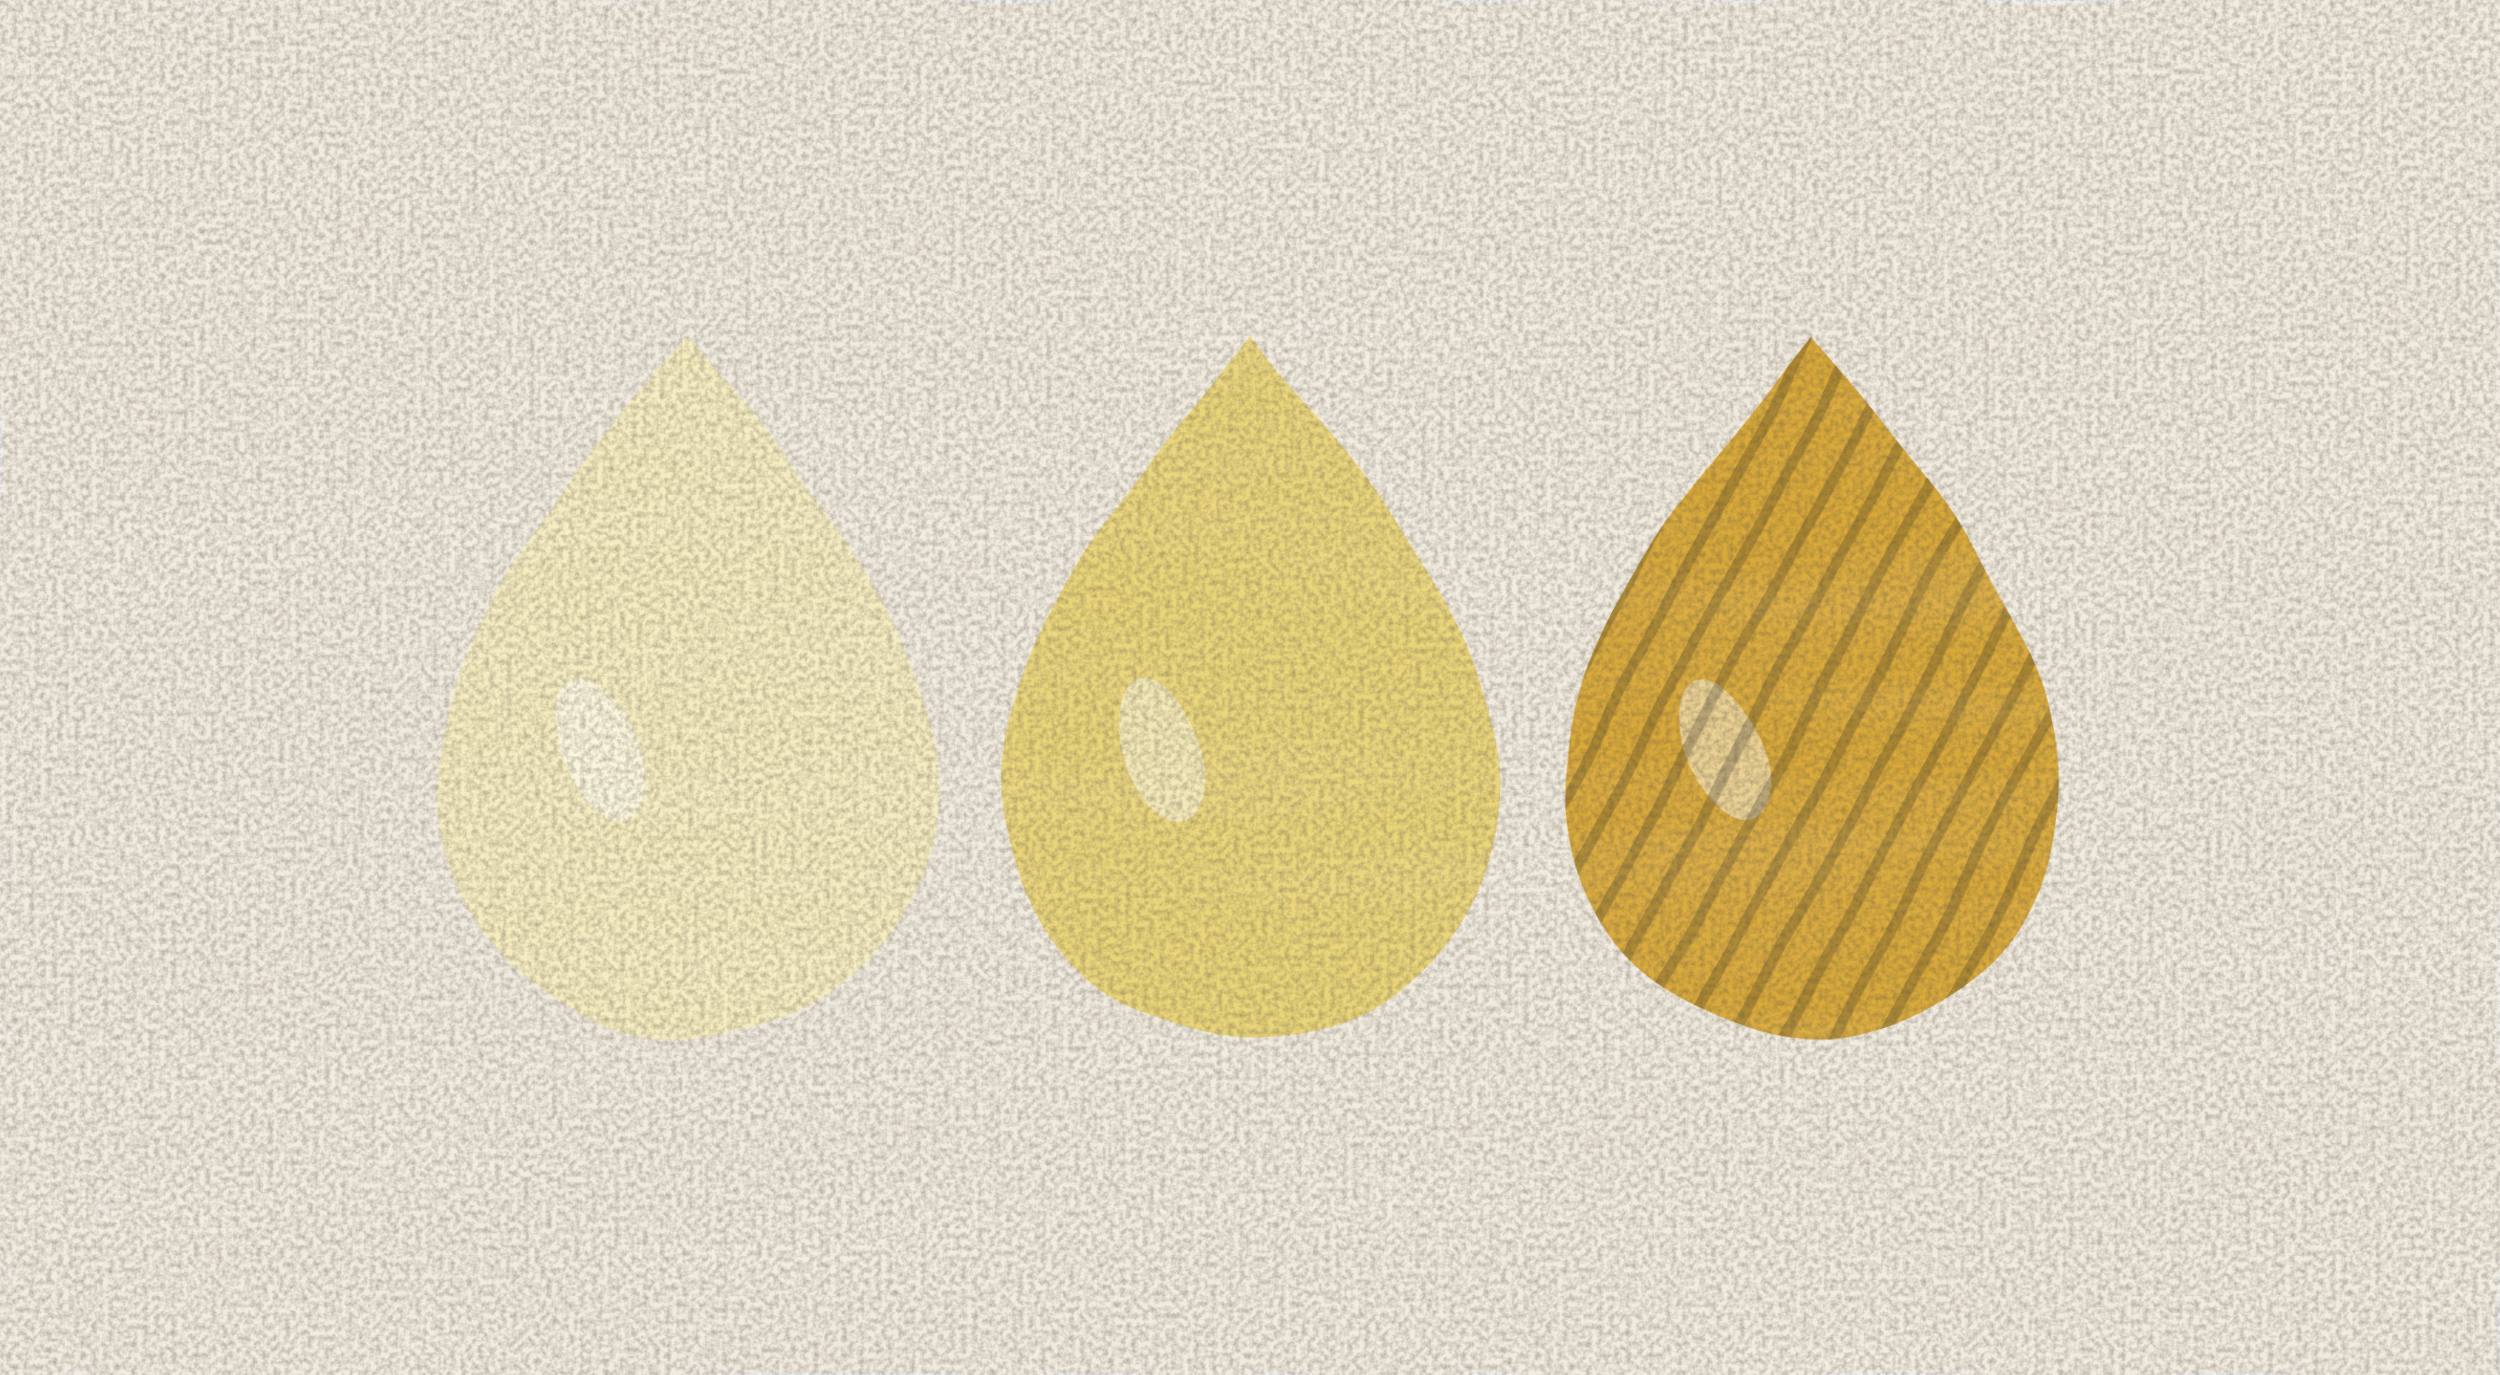
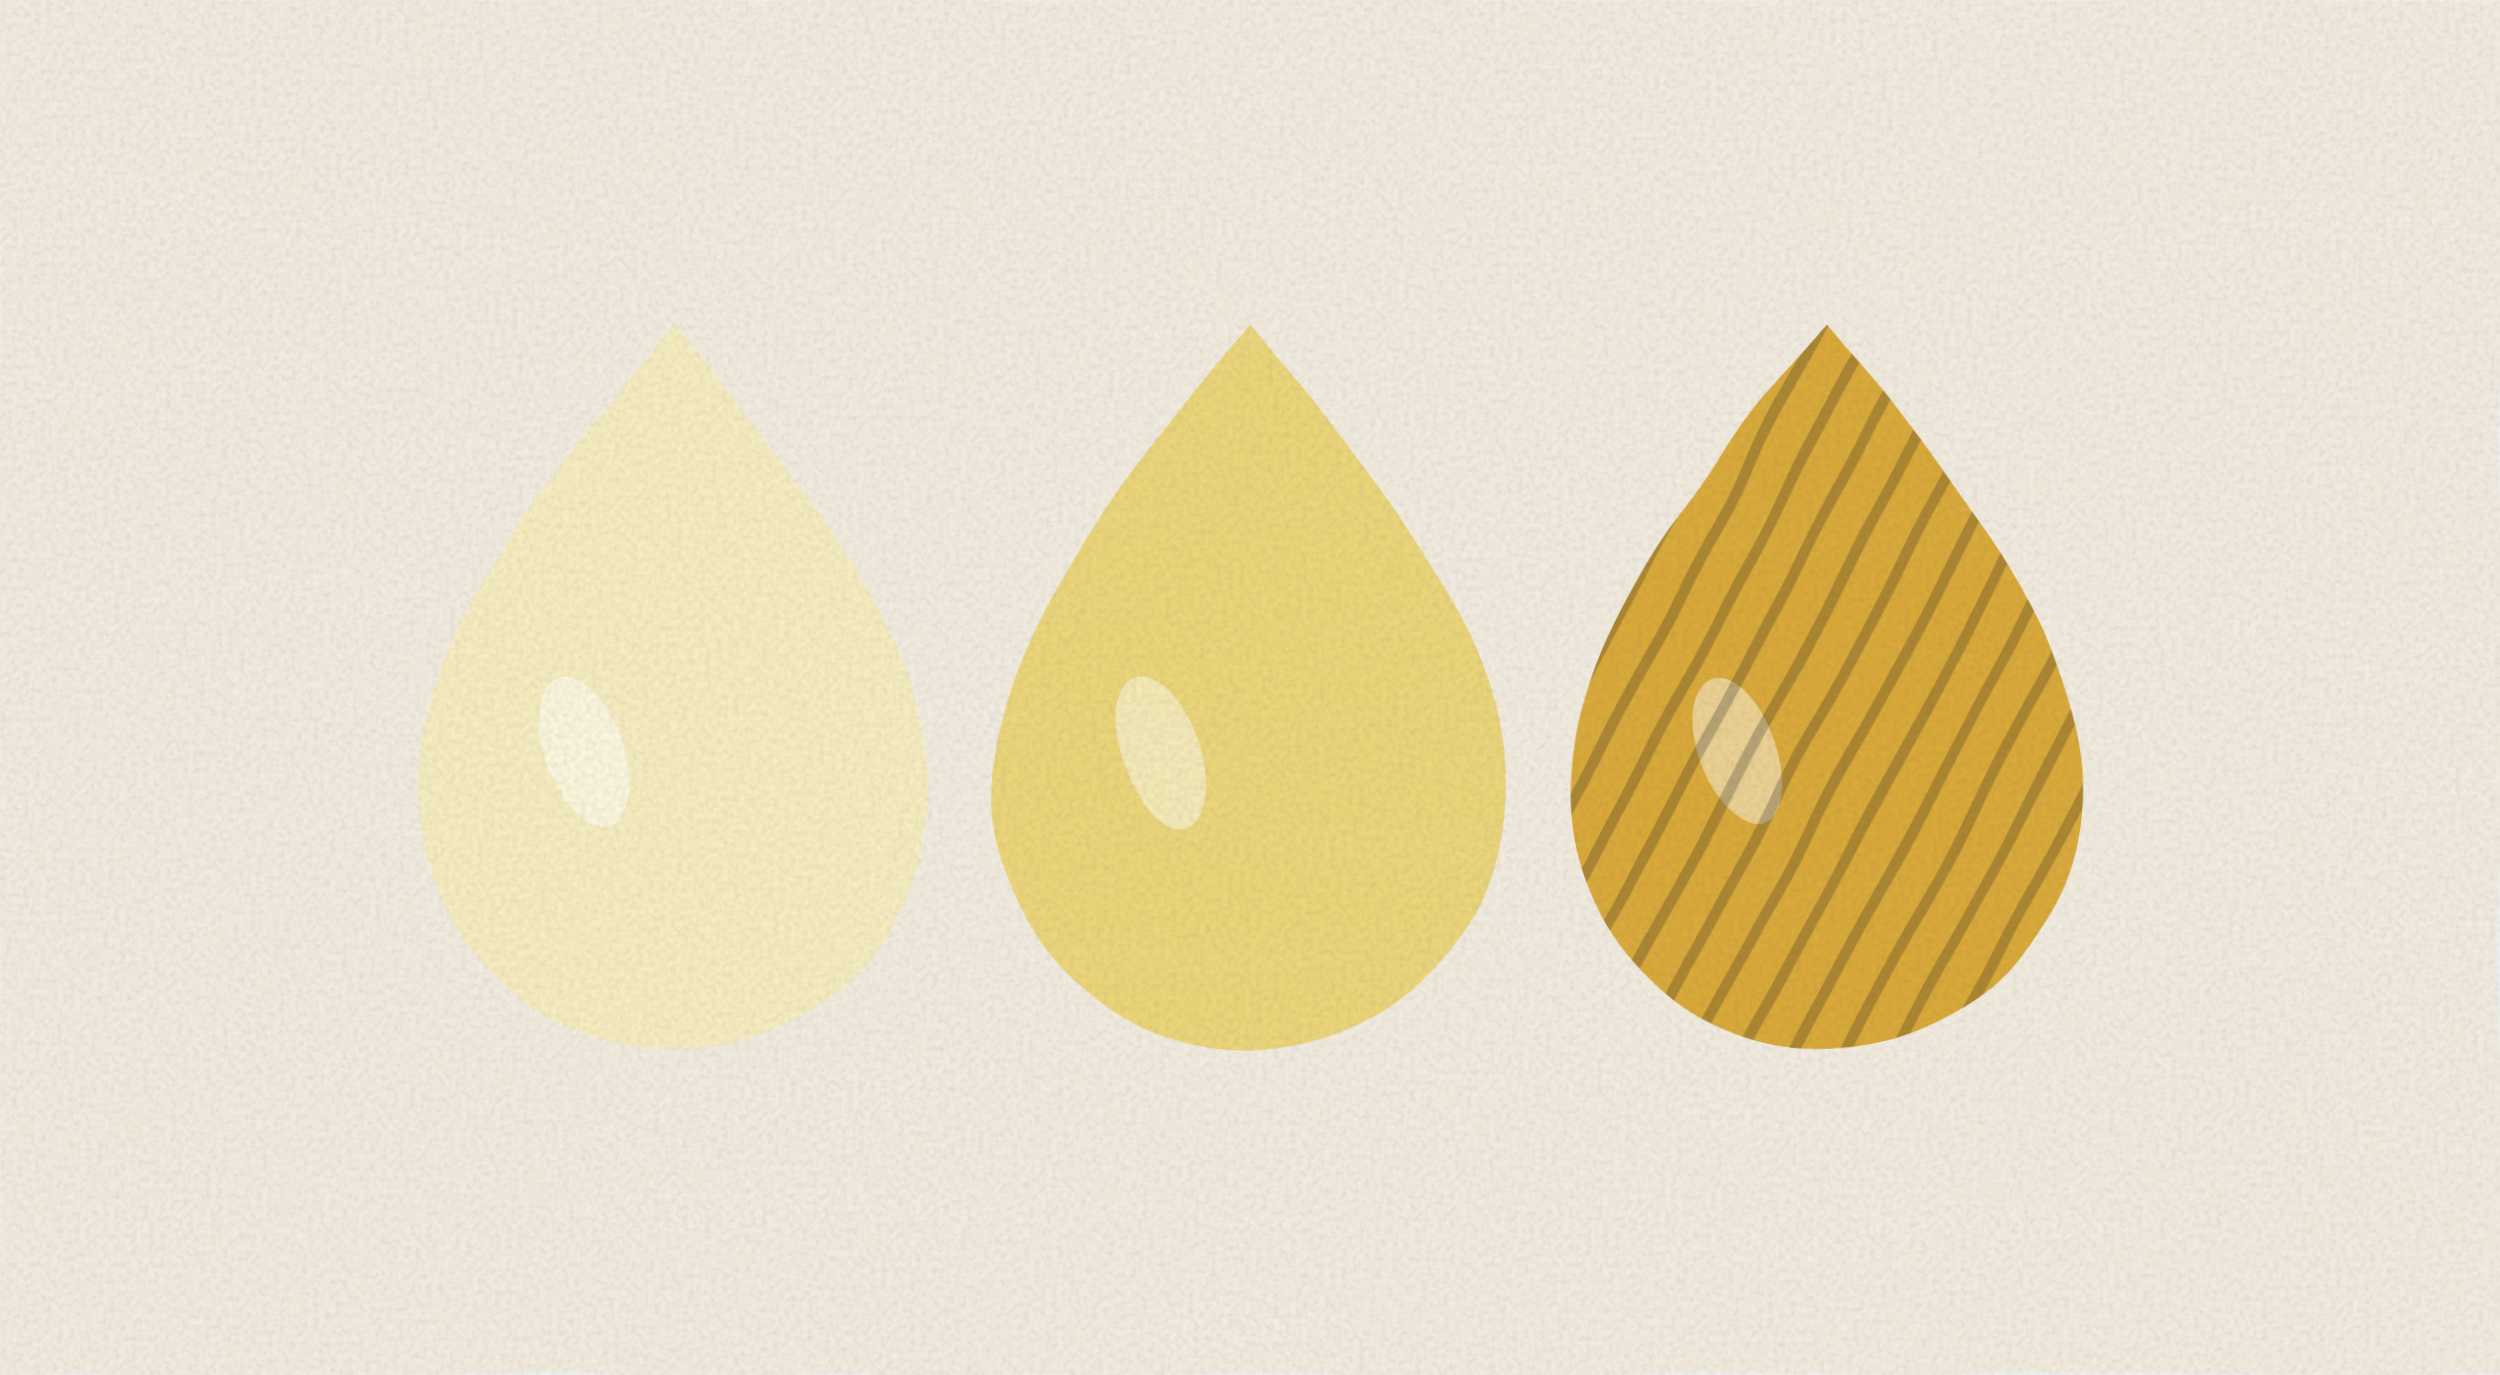
<svg xmlns="http://www.w3.org/2000/svg" viewBox="0 0 400 220" preserveAspectRatio="xMidYMid slice">
  <defs>
    <filter id="gA1c" x="-5%" y="-5%" width="110%" height="110%">
-       <feTurbulence type="fractalNoise" baseFrequency=".035" numOctaves="2" seed="69" result="n" />
-       <feDisplacementMap in="SourceGraphic" in2="n" scale="2.2" xChannelSelector="R" yChannelSelector="G" />
+       <feTurbulence type="fractalNoise" baseFrequency=".035" numOctaves="2" seed="50" result="n" />
+       <feDisplacementMap in="SourceGraphic" in2="n" scale="1.6" xChannelSelector="R" yChannelSelector="G" />
    </filter>
    <filter id="tA1c">
-       <feTurbulence type="fractalNoise" baseFrequency="1.1" numOctaves="3" seed="30" />
-       <feColorMatrix values="0 0 0 0 .1  0 0 0 0 .08  0 0 0 0 .05  0 0 0 0.66 -0.22" />
+       <feTurbulence type="fractalNoise" baseFrequency="1.1" numOctaves="3" seed="22" />
+       <feColorMatrix values="0 0 0 0 .1  0 0 0 0 .08  0 0 0 0 .05  0 0 0 0.18 -0.06" />
    </filter>
    <filter id="bA1c">
-       <feTurbulence type="fractalNoise" baseFrequency=".012 .09" numOctaves="2" seed="18" />
+       <feTurbulence type="fractalNoise" baseFrequency=".012 .09" numOctaves="2" seed="21" />
      <feColorMatrix values="0 0 0 0 1  0 0 0 0 1  0 0 0 0 1  0 0 0 .5 -.2" />
    </filter>
    <pattern id="rA1c" width="7" height="7" patternUnits="userSpaceOnUse" patternTransform="rotate(28)">
      <rect width="1.7" height="7" fill="#1c1b19" />
    </pattern>
  </defs>
-   <g filter="url(#gA1c)">
-     <rect x="0" y="0" width="400" height="220" rx="0" fill="#f1ebdf" opacity="1" />
-     <path d="M110 54c26 30 40 52 40 72a40 40 0 0 1-80 0c0-20 14-42 40-72z" fill="#f5ecc0" opacity="1" />
-     <ellipse cx="96" cy="120" rx="6" ry="12" fill="#fff" opacity="0.45" transform="rotate(-20 96 120)" />
-     <path d="M200 54c26 30 40 52 40 72a40 40 0 0 1-80 0c0-20 14-42 40-72z" fill="#ead57a" opacity="1" />
-     <ellipse cx="186" cy="120" rx="6" ry="12" fill="#fff" opacity="0.45" transform="rotate(-20 186 120)" />
-     <path d="M290 54c26 30 40 52 40 72a40 40 0 0 1-80 0c0-20 14-42 40-72z" fill="#d9a93a" opacity="1" />
-     <ellipse cx="276" cy="120" rx="6" ry="12" fill="#fff" opacity="0.45" transform="rotate(-20 276 120)" />
-     <path d="M290 54c26 30 40 52 40 72a40 40 0 0 1-80 0c0-20 14-42 40-72z" fill="url(#rA1c)" opacity="0.25" />
+   <g transform="translate(-5 -4) scale(1.025 1.036)">
+     <g filter="url(#gA1c)">
+       <rect x="0" y="0" width="400" height="220" rx="0" fill="#f1ebdf" opacity="1" />
+       <path d="M110 54c26 30 40 52 40 72a40 40 0 0 1-80 0c0-20 14-42 40-72z" fill="#f5ecc0" opacity="1" />
+       <ellipse cx="96" cy="120" rx="6" ry="12" fill="#fff" opacity="0.45" transform="rotate(-20 96 120)" />
+       <path d="M200 54c26 30 40 52 40 72a40 40 0 0 1-80 0c0-20 14-42 40-72z" fill="#ead57a" opacity="1" />
+       <ellipse cx="186" cy="120" rx="6" ry="12" fill="#fff" opacity="0.45" transform="rotate(-20 186 120)" />
+       <path d="M290 54c26 30 40 52 40 72a40 40 0 0 1-80 0c0-20 14-42 40-72z" fill="#d9a93a" opacity="1" />
+       <ellipse cx="276" cy="120" rx="6" ry="12" fill="#fff" opacity="0.45" transform="rotate(-20 276 120)" />
+       <path d="M290 54c26 30 40 52 40 72a40 40 0 0 1-80 0c0-20 14-42 40-72z" fill="url(#rA1c)" opacity="0.25" />
+     </g>
  </g>
-   <rect width="400" height="220" filter="url(#bA1c)" opacity=".35" />
+   <rect width="400" height="220" filter="url(#bA1c)" opacity=".1" />
  <rect width="400" height="220" filter="url(#tA1c)" />
</svg>
